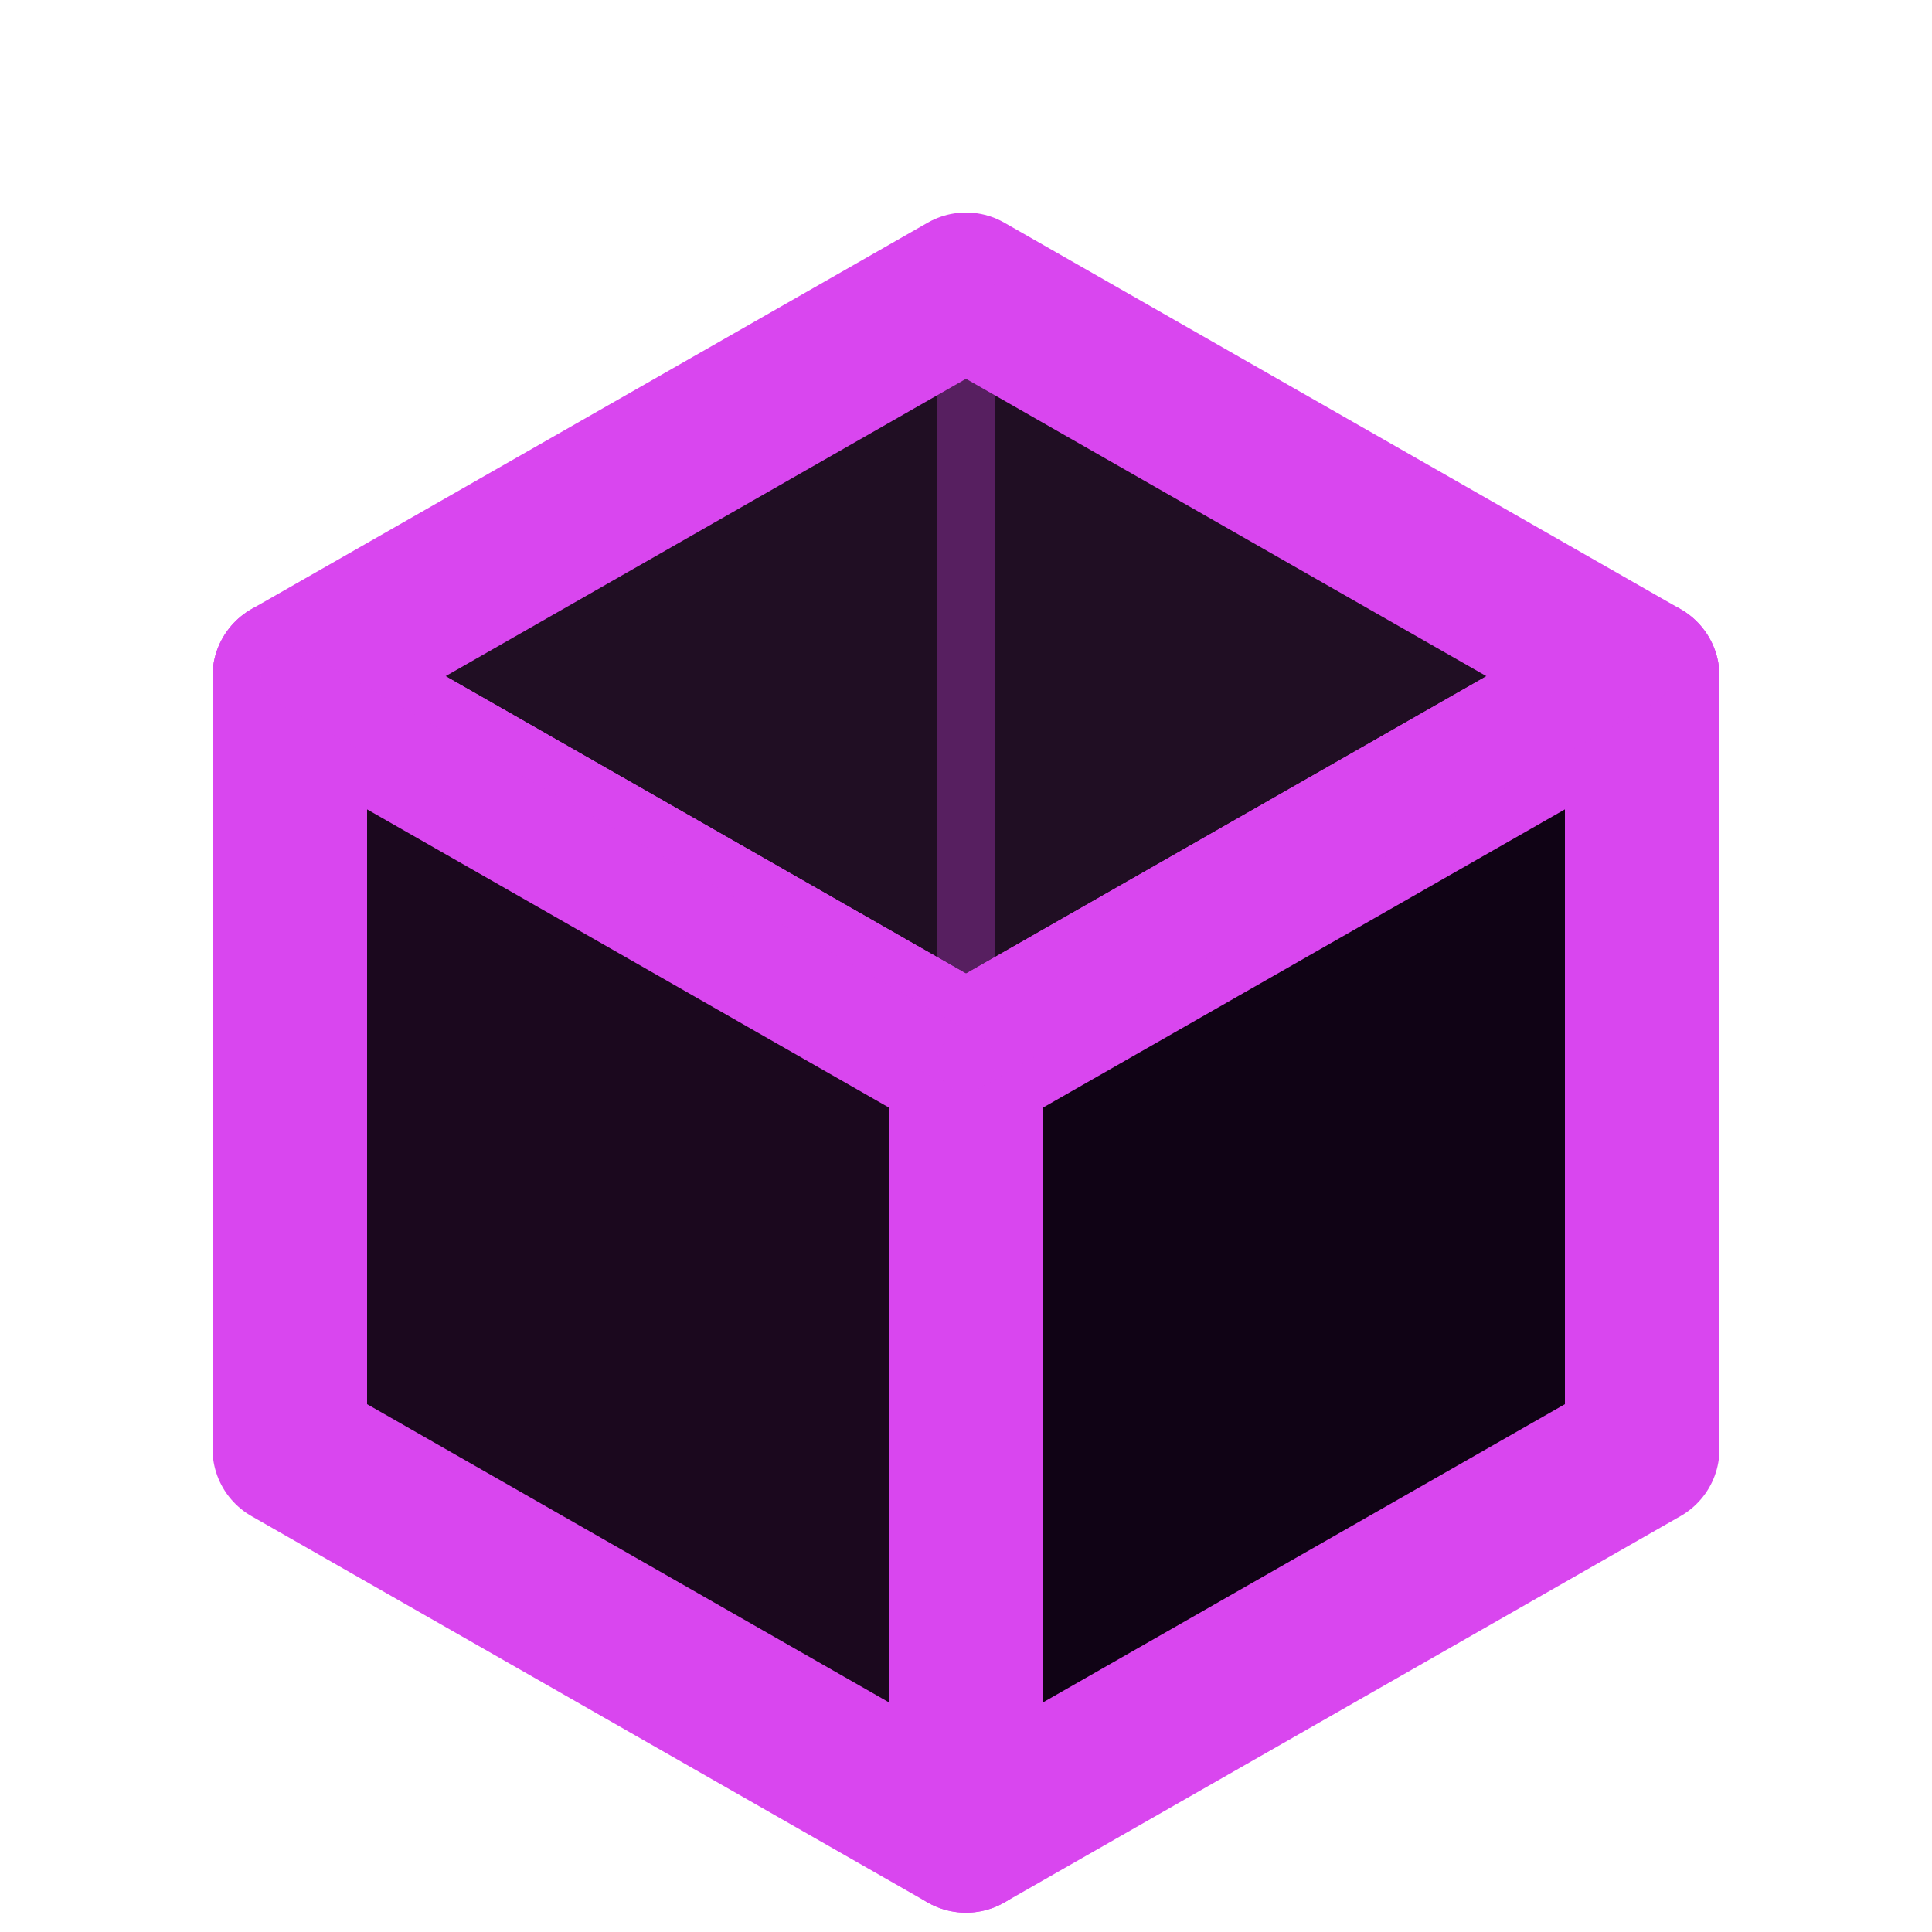
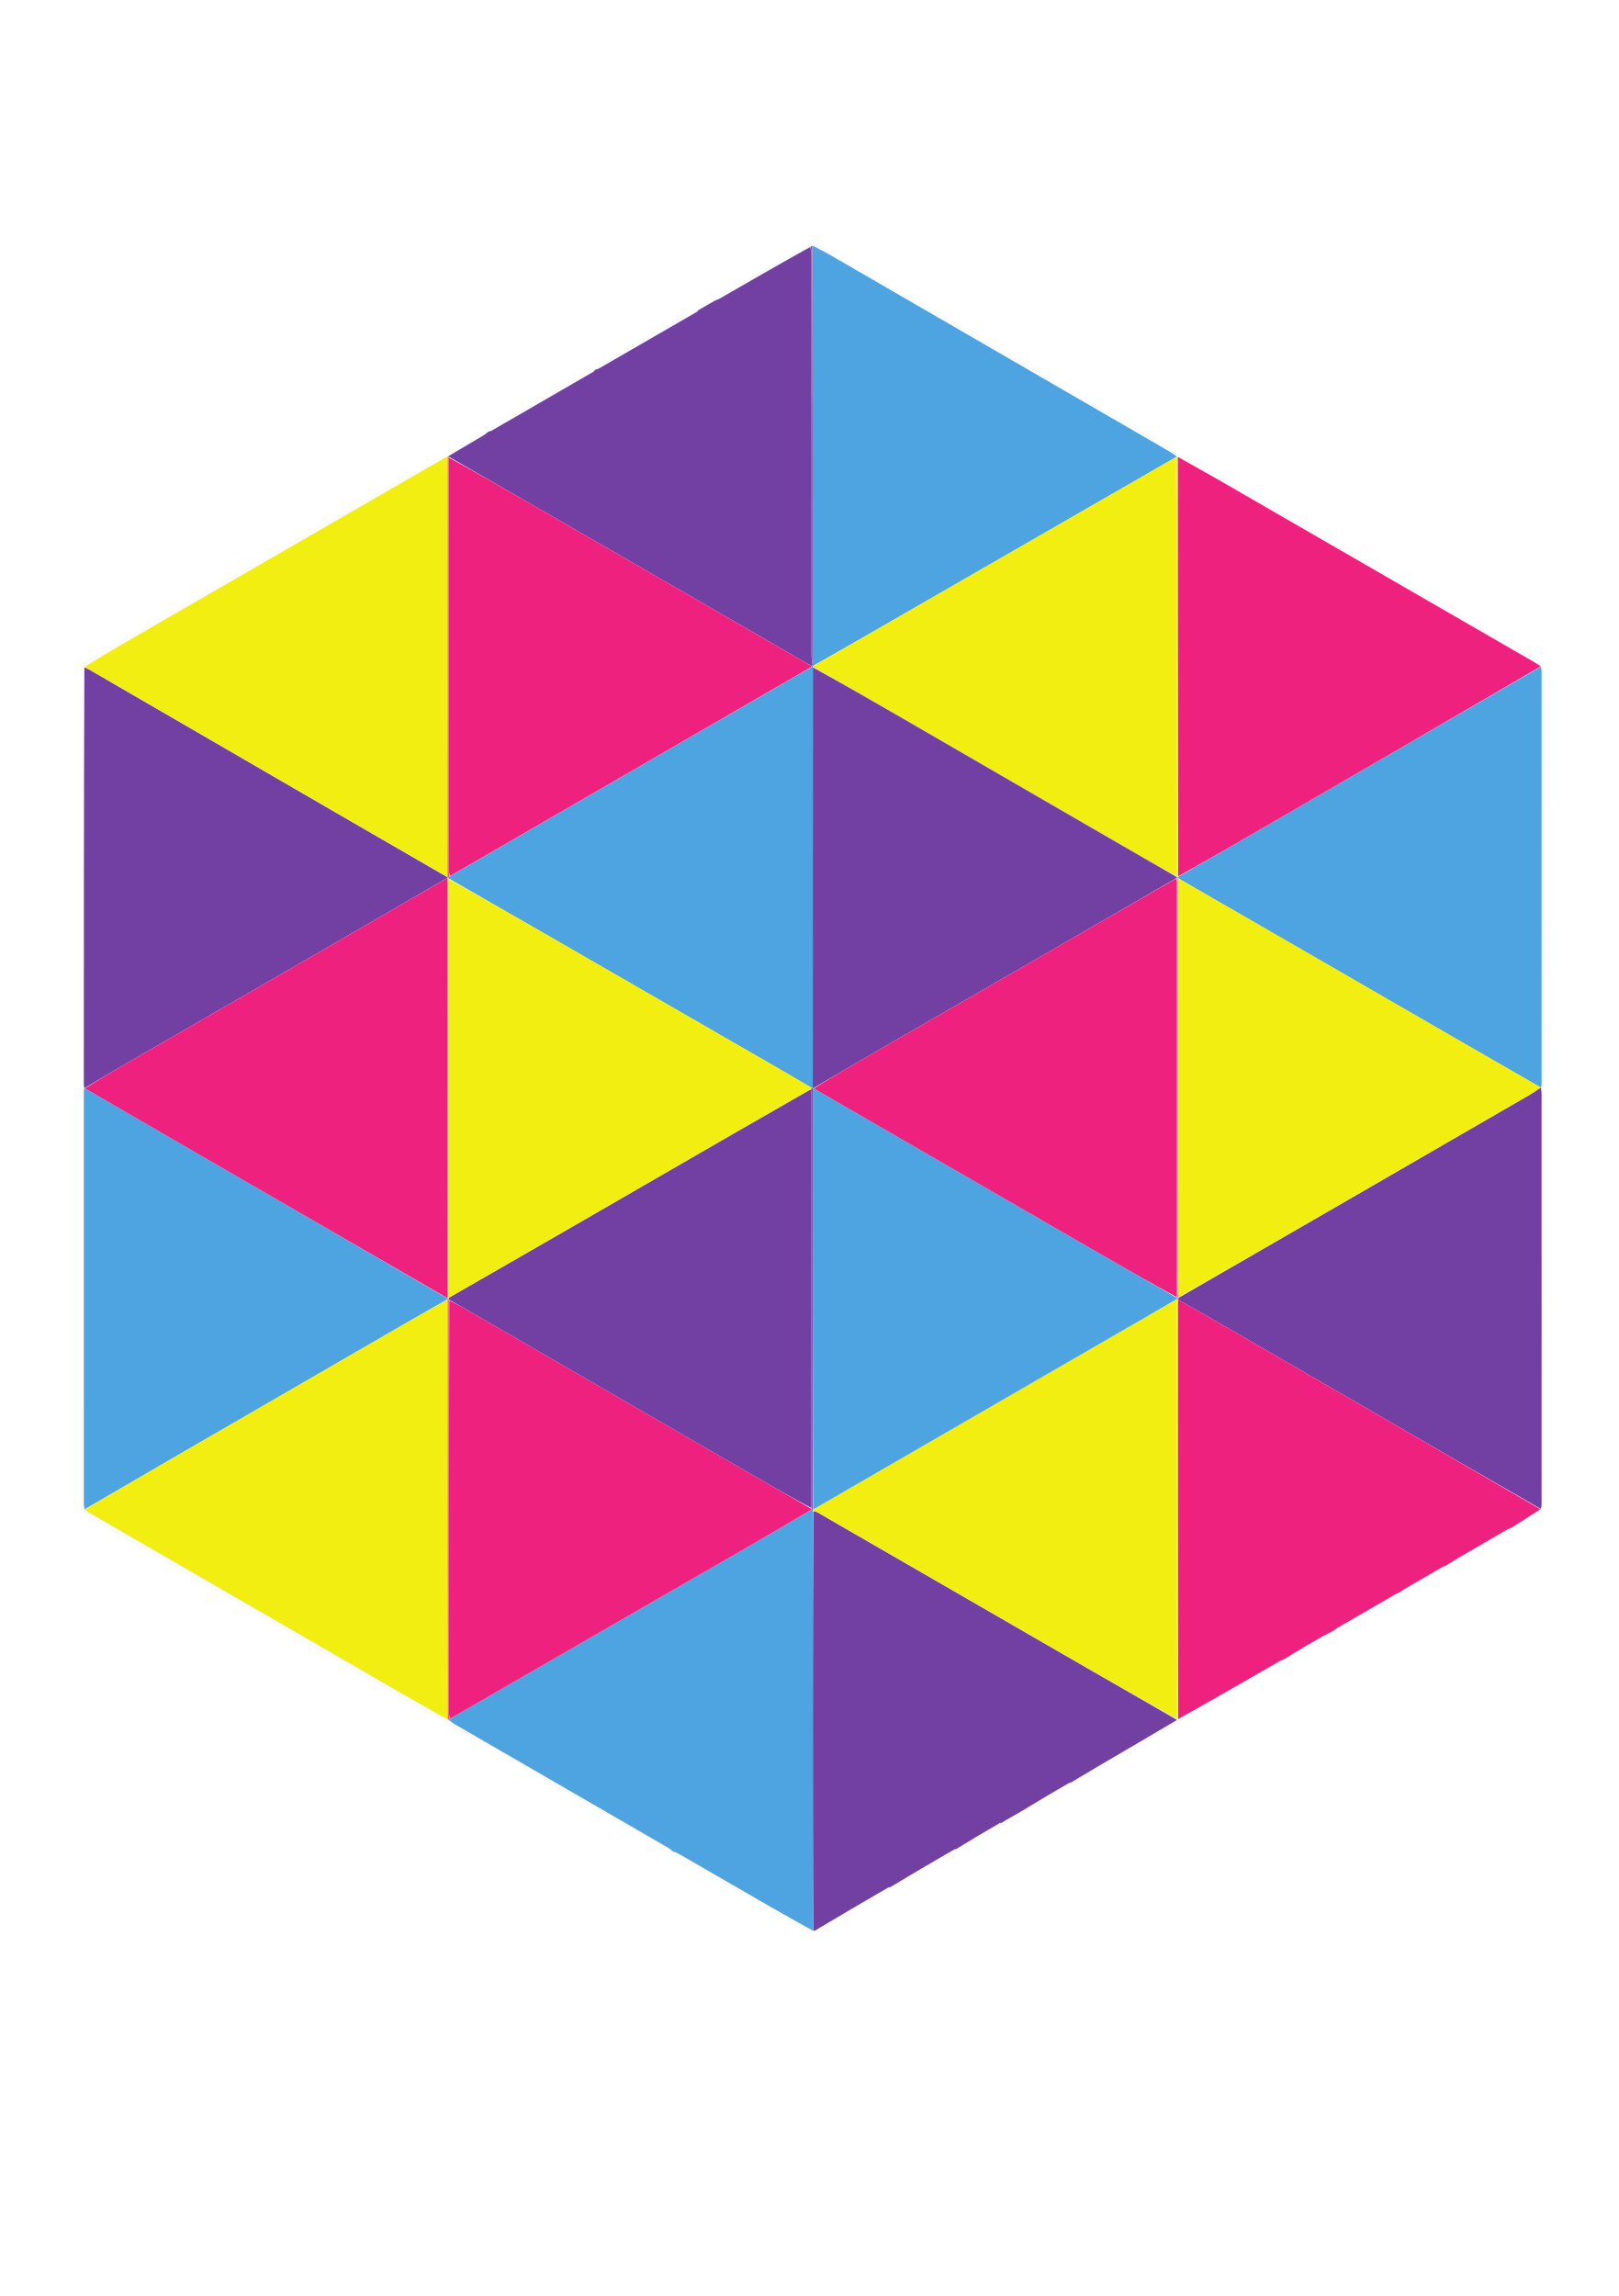
- <svg xmlns="http://www.w3.org/2000/svg" viewBox="0 0 100 100" fill="none">
-   <path d="M50 15 L85 35 L50 55 L15 35 Z" fill="#200e23" stroke="#d946ef" stroke-width="8" stroke-linejoin="round" />
-   <path d="M15 35 L15 75 L50 95 L50 55 Z" fill="#1b081e" stroke="#d946ef" stroke-width="8" stroke-linejoin="round" />
-   <path d="M85 35 L85 75 L50 95 L50 55 Z" fill="#100315" stroke="#d946ef" stroke-width="8" stroke-linejoin="round" />
-   <path d="M50 15 L50 55" stroke="#d946ef" stroke-width="3" stroke-linecap="round" opacity="0.3" />
-   <path d="M15 35 L50 55" stroke="#d946ef" stroke-width="3" stroke-linecap="round" opacity="0.3" />
-   <path d="M85 35 L50 55" stroke="#d946ef" stroke-width="3" stroke-linecap="round" opacity="0.3" />
+ <svg xmlns="http://www.w3.org/2000/svg" version="1.1" id="Layer_1" x="0px" y="0px" width="100%" viewBox="0 0 1410 2000" enable-background="new 0 0 1410 2000" xml:space="preserve">
+   <style>
+   @keyframes internalPulse1 {
+     0% { opacity: 0.85; transform: scale(0.99); transform-origin: center; }
+     100% { opacity: 1; transform: scale(1); transform-origin: center; }
+   }
+   @keyframes internalPulse2 {
+     0% { opacity: 0.9; }
+     100% { opacity: 1; }
+   }
+   .pulse-1 { animation: internalPulse1 3s ease-in-out infinite alternate; }
+   .pulse-2 { animation: internalPulse2 4s ease-in-out infinite alternate-reverse; }
+   .pulse-3 { animation: internalPulse1 5s ease-in-out infinite alternate; }
+   .pulse-4 { animation: internalPulse2 6s ease-in-out infinite alternate-reverse; }
+ </style>
+   <path fill="#FCFBFB" opacity="1" stroke="none" d=" M585.919,1613.079   C583.651,1612.382 581.138,1612.098 579.153,1610.922   C563.354,1601.553 547.741,1591.868 531.893,1582.582   C521.836,1576.69 511.371,1571.494 501.273,1565.668   C482.56,1554.871 464.04,1543.739 445.328,1532.94   C431.061,1524.706 416.615,1516.782 402.259,1508.701   C388.309,1500.849 374.411,1492.903 360.421,1485.124   C346.409,1477.334 332.24,1469.824 318.28,1461.944   C311.129,1457.907 304.366,1453.189 297.279,1449.031   C287.459,1443.27 277.421,1437.877 267.623,1432.078   C260.095,1427.622 252.944,1422.52 245.359,1418.169   C229.285,1408.95 213.041,1400.027 196.86,1390.997   C184.886,1384.314 172.87,1377.71 160.937,1370.957   C155.919,1368.118 151.119,1364.897 146.131,1362.004   C135.591,1355.891 124.944,1349.962 114.432,1343.802   C105.807,1338.747 97.363,1333.382 88.738,1328.328   C85.312,1326.321 81.336,1325.171 78.127,1322.901   C75.667,1321.161 73.147,1318.566 72.226,1315.823   C71.011,1312.205 71.037,1308.07 71.036,1304.157   C70.989,1065.015 70.995,825.872 70.99,586.73   C70.989,579.863 73.268,575.113 80.229,571.983   C89.495,567.815 98.085,562.148 106.974,557.14   C113.337,553.555 119.74,550.041 126.075,546.41   C133.916,541.916 141.706,537.331 149.519,532.788   C156.05,528.99 162.587,525.202 169.116,521.398   C176.781,516.933 184.373,512.336 192.119,508.015   C200.759,503.196 209.681,498.87 218.218,493.88   C228.36,487.951 238.134,481.392 248.234,475.388   C256.646,470.388 265.353,465.888 273.826,460.989   C279.808,457.531 285.516,453.596 291.526,450.193   C301.294,444.661 311.261,439.483 321.042,433.975   C326.64,430.822 331.947,427.152 337.545,423.999   C348.996,417.549 360.637,411.434 372.041,404.905   C379.625,400.563 386.822,395.548 394.397,391.189   C403.527,385.935 412.866,381.043 422.144,376.051   C422.665,375.771 423.458,375.997 424.533,375.974   C424.941,375.959 424.966,375.954 425.085,376.308   C423.682,377.645 422.191,378.681 420.633,379.604   C410.695,385.495 400.743,391.361 390.605,397.258   C390.172,397.405 390.004,397.595 389.557,397.889   C388.614,398.232 388.013,398.514 387.44,398.845   C294.277,452.641 201.109,506.426 107.968,560.259   C96.336,566.982 84.854,573.964 73.179,581.285   C73.039,702.685 73.022,823.626 73.022,944.567   C73.022,945.721 73.247,946.875 73.238,948.48   C73.081,949.262 73.028,949.594 73.028,949.926   C73.02,1070.07 73.012,1190.214 73.042,1310.358   C73.042,1311.797 73.521,1313.236 73.879,1314.968   C75.351,1316.175 76.674,1317.167 78.095,1317.99   C167.467,1369.692 256.839,1421.394 346.234,1473.054   C360.751,1481.444 375.379,1489.642 390.12,1498.021   C390.285,1498.113 390.635,1498.25 390.85,1498.522   C393.332,1500.183 395.57,1501.621 397.871,1502.952   C459.492,1538.602 521.123,1574.235 582.725,1609.919   C583.988,1610.651 584.921,1611.954 585.986,1613.013   C585.964,1613.036 585.919,1613.079 585.919,1613.079  z" />
+   <path fill="#FCFBFB" opacity="1" stroke="none" d=" M621.942,261.942   C624.706,259.727 627.276,257.198 630.269,255.355   C639.166,249.876 648.194,244.607 657.236,239.367   C669.621,232.19 682.065,225.115 694.482,217.993   C697.871,216.05 701.046,213.397 704.688,212.317   C709.429,210.911 713.632,213.188 717.86,215.825   C727.086,221.577 736.797,226.546 746.186,232.047   C752.917,235.99 759.359,240.427 766.087,244.377   C776.275,250.36 786.627,256.063 796.855,261.979   C803.312,265.713 809.601,269.742 816.092,273.414   C822.483,277.029 829.116,280.219 835.499,283.849   C848.097,291.015 860.59,298.364 873.136,305.622   C882.586,311.09 892.112,316.431 901.494,322.016   C915.089,330.108 928.508,338.501 942.157,346.501   C948.655,350.309 955.637,353.286 962.178,357.029   C973.547,363.535 984.695,370.428 996.031,376.993   C1002.638,380.82 1009.505,384.197 1016.111,388.026   C1019.912,390.23 1023.135,393.646 1027.126,395.267   C1037.131,399.329 1045.628,405.9 1054.957,411.061   C1066.507,417.45 1077.622,424.619 1089.083,431.176   C1097.007,435.71 1105.326,439.556 1113.236,444.113   C1122.889,449.674 1132.257,455.727 1141.827,461.435   C1148.469,465.397 1155.281,469.072 1161.951,472.988   C1171.008,478.304 1179.943,483.831 1189.044,489.07   C1195.099,492.557 1201.43,495.564 1207.501,499.025   C1219.472,505.848 1231.345,512.842 1243.265,519.757   C1259.932,529.425 1276.552,539.175 1293.291,548.718   C1304.88,555.325 1316.694,561.538 1328.289,568.136   C1332.947,570.786 1337.504,573.726 1341.666,577.081   C1343.379,578.462 1344.81,581.265 1344.862,583.457   C1345.16,596.116 1345.067,608.786 1344.997,621.452   C1344.688,676.869 1344.261,732.285 1344.064,787.703   C1344.016,801.287 1344.876,814.873 1344.936,828.459   C1344.976,837.543 1344.016,846.632 1344.063,855.716   C1344.266,895.301 1344.999,934.885 1344.943,974.469   C1344.804,1073.051 1344.303,1171.633 1344.057,1270.215   C1344.027,1281.966 1344.46,1293.73 1345.082,1305.467   C1345.501,1313.359 1343.617,1319.277 1335.422,1322.212   C1330.391,1324.015 1325.678,1326.709 1320.414,1329.003   C1320.006,1329.003 1320.016,1329.022 1320.061,1328.675   C1327.45,1323.853 1334.795,1319.377 1342.441,1314.619   C1342.823,1312.847 1342.973,1311.357 1342.973,1309.866   C1342.984,1190.822 1342.986,1071.777 1342.957,952.732   C1342.957,950.934 1342.572,949.137 1342.602,946.902   C1342.887,945.468 1342.979,944.471 1342.979,943.473   C1342.985,824.024 1342.987,704.574 1342.962,585.124   C1342.961,583.667 1342.602,582.211 1342.202,580.472   C1340.451,579.213 1338.939,578.18 1337.358,577.266   C1246.153,524.584 1154.951,471.896 1063.722,419.254   C1051.21,412.035 1038.565,405.046 1025.807,397.851   C1025.633,397.752 1025.27,397.582 1025.045,397.333   C1022.854,395.843 1020.926,394.536 1018.916,393.371   C920.389,336.294 821.86,279.221 723.307,222.187   C718.307,219.293 713.1,216.755 707.672,213.994   C706.814,214.229 706.274,214.52 705.4,214.894   C678.978,230.062 652.897,245.16 626.782,260.198   C625.323,261.038 623.578,261.38 621.958,261.961   C621.949,261.969 621.942,261.942 621.942,261.942  z" />
+   <path class="pulse-2" fill="#FCFBFB" opacity="1" stroke="none" d=" M1120.067,1445.069   C1116.199,1447.999 1112.556,1451.302 1108.417,1453.778   C1100.091,1458.76 1091.409,1463.143 1083.03,1468.041   C1069.31,1476.06 1055.755,1484.361 1042.054,1492.413   C1031.154,1498.818 1020.198,1505.137 1009.149,1511.282   C1003.326,1514.521 997.105,1517.052 991.326,1520.359   C983.344,1524.925 975.671,1530.026 967.754,1534.711   C957.333,1540.877 946.815,1546.879 936.298,1552.88   C935.661,1553.243 934.667,1552.981 933.43,1553.011   C933.02,1553.011 933.034,1553.047 932.995,1552.689   C949.875,1542.471 966.809,1532.633 983.711,1522.742   C997.592,1514.618 1011.436,1506.432 1025.482,1498.21   C1025.667,1498.146 1025.997,1497.936 1026.343,1497.891   C1056.012,1480.9 1085.328,1463.941 1114.678,1447.038   C1116.302,1446.103 1118.195,1445.634 1119.988,1444.979   C1120.014,1445.01 1120.067,1445.069 1120.067,1445.069  z" />
+   <path fill="#FCFBFB" opacity="1" stroke="none" d=" M710.056,1682.055   C706.126,1685.724 702.448,1682.277 699.612,1680.765   C692.371,1676.903 685.894,1671.636 678.763,1667.536   C667.547,1661.089 655.947,1655.311 644.687,1648.936   C629.699,1640.45 614.846,1631.723 600.01,1622.971   C595.217,1620.143 590.662,1616.911 585.959,1613.472   C585.919,1613.079 585.964,1613.036 586.329,1612.816   C588.192,1613.302 589.75,1613.905 591.179,1614.73   C617.405,1629.874 643.59,1645.088 669.84,1660.188   C682.505,1667.474 695.287,1674.555 708.38,1681.744   C709.174,1681.856 709.602,1681.953 710.038,1682.034   C710.045,1682.019 710.056,1682.055 710.056,1682.055  z" />
+   <path class="pulse-4" fill="#FCFBFB" opacity="1" stroke="none" d=" M424.937,375.947   C427.451,373.913 429.78,371.581 432.519,369.924   C444.039,362.956 455.639,356.116 467.291,349.37   C477.896,343.23 488.618,337.291 499.266,331.225   C504.577,328.2 509.826,325.066 515.145,322.053   C515.651,321.766 516.452,321.997 517.528,321.968   C517.94,321.947 517.965,321.957 518.196,322.274   C517.924,323.019 517.472,323.536 516.91,323.862   C487.44,340.94 457.966,358.01 428.462,375.029   C427.454,375.61 426.139,375.658 424.966,375.954   C424.966,375.954 424.941,375.959 424.937,375.947  z" />
+   <path class="pulse-2" fill="#FCFBFB" opacity="1" stroke="none" d=" M517.932,321.936   C520.476,319.879 522.835,317.512 525.613,315.843   C536.072,309.563 546.667,303.511 557.211,297.372   C569.114,290.442 580.952,283.398 592.951,276.64   C597.492,274.083 602.404,272.186 607.544,269.97   C607.941,269.952 607.964,269.956 608.139,270.29   C607.941,270.953 607.609,271.355 607.187,271.6   C578.584,288.159 549.979,304.714 521.342,321.213   C520.39,321.762 519.098,321.723 517.965,321.957   C517.965,321.957 517.94,321.947 517.932,321.936  z" />
+   <path fill="#FCFBFB" opacity="1" stroke="none" d=" M776.07,1644.072   C766.696,1649.724 757.316,1655.365 747.954,1661.038   C745.731,1662.386 743.584,1663.859 741.383,1665.244   C735.008,1669.254 728.736,1673.444 722.2,1677.172   C718.648,1679.196 714.643,1680.424 710.449,1682.033   C710.056,1682.055 710.045,1682.019 709.969,1681.677   C731.22,1668.924 752.543,1656.505 773.896,1644.137   C774.443,1643.82 775.315,1644.062 776.047,1644.047   C776.058,1644.051 776.07,1644.072 776.07,1644.072  z" />
+   <path class="pulse-1" fill="#FCFBFB" opacity="1" stroke="none" d=" M833.067,1611.069   C831.614,1612.379 830.326,1613.966 828.679,1614.952   C819.755,1620.299 810.75,1625.51 801.757,1630.742   C794.139,1635.174 786.51,1639.588 778.851,1643.948   C778.345,1644.236 777.542,1644.003 776.474,1644.042   C776.07,1644.072 776.058,1644.051 775.86,1643.715   C794.204,1632.573 812.741,1621.762 831.305,1610.995   C831.729,1610.749 832.453,1611.016 833.047,1611.047   C833.057,1611.049 833.067,1611.069 833.067,1611.069  z" />
+   <path class="pulse-3" fill="#FCFBFB" opacity="1" stroke="none" d=" M1217.072,1389.078   C1215.02,1390.582 1213.068,1392.253 1210.899,1393.562   C1197.671,1401.546 1184.405,1409.466 1171.108,1417.333   C1170.205,1417.867 1168.947,1417.8 1167.294,1417.846   C1166.622,1417.545 1166.509,1417.411 1166.655,1417.081   C1183.423,1407.362 1199.933,1397.84 1216.599,1388.508   C1216.756,1388.699 1217.072,1389.078 1217.072,1389.078  z" />
+   <path class="pulse-1" fill="#FCFBFB" opacity="1" stroke="none" d=" M1317.061,1331.062   C1314.289,1333.275 1311.721,1335.829 1308.707,1337.64   C1298.334,1343.871 1287.815,1349.86 1277.311,1355.87   C1276.673,1356.235 1275.68,1355.979 1274.312,1355.864   C1273.77,1355.716 1273.473,1355.354 1273.719,1355.158   C1287.111,1347.327 1300.247,1339.675 1313.422,1332.089   C1314.474,1331.484 1315.793,1331.341 1317.006,1331.004   C1317.024,1331.023 1317.061,1331.062 1317.061,1331.062  z" />
+   <path class="pulse-3" fill="#FCFBFB" opacity="1" stroke="none" d=" M933.034,1553.028   C929.471,1555.668 926.046,1558.536 922.286,1560.865   C913.268,1566.451 904.117,1571.824 894.949,1577.164   C893.82,1577.821 892.264,1577.747 890.482,1578.025   C890.058,1578.04 890.034,1578.046 889.923,1577.692   C903.597,1569.27 917.379,1561.195 931.187,1553.166   C931.665,1552.888 932.413,1553.076 933.034,1553.047   C933.034,1553.047 933.02,1553.011 933.034,1553.028  z" />
+   <path class="pulse-1" fill="#FCFBFB" opacity="1" stroke="none" d=" M873.075,1588.076   C870.319,1590.274 867.775,1592.832 864.767,1594.604   C855.234,1600.22 845.534,1605.556 835.867,1610.944   C835.354,1611.23 834.554,1611.001 833.478,1611.04   C833.067,1611.069 833.057,1611.049 832.881,1610.71   C845.444,1602.913 858.177,1595.443 870.947,1588.036   C871.466,1587.735 872.33,1588.028 873.047,1588.047   C873.061,1588.05 873.075,1588.076 873.075,1588.076  z" />
+   <path class="pulse-2" fill="#FCFBFB" opacity="1" stroke="none" d=" M1260.065,1364.066   C1257.586,1366.057 1255.29,1368.351 1252.594,1369.984   C1244.632,1374.804 1236.529,1379.393 1228.434,1383.988   C1227.384,1384.584 1226.053,1384.683 1224.297,1384.848   C1223.633,1384.552 1223.524,1384.42 1223.676,1384.096   C1234.766,1377.608 1245.584,1371.291 1256.444,1365.05   C1257.486,1364.452 1258.797,1364.323 1260.003,1363.999   C1260.022,1364.022 1260.065,1364.066 1260.065,1364.066  z" />
+   <path fill="#FCFBFB" opacity="1" stroke="none" d=" M1163.055,1420.055   C1156.634,1424.369 1150.297,1428.816 1143.752,1432.932   C1141.014,1434.654 1137.833,1435.674 1134.306,1436.858   C1133.759,1436.703 1133.447,1436.327 1133.701,1436.133   C1139.847,1432.513 1145.691,1429.003 1151.646,1425.692   C1155.343,1423.637 1159.207,1421.883 1163.01,1420.009   C1163.024,1420.025 1163.055,1420.055 1163.055,1420.055  z" />
+   <path class="pulse-3" fill="#FCFBFB" opacity="1" stroke="none" d=" M890.062,1578.052   C886.246,1581.666 882.385,1585.2 876.455,1586.013   C876.029,1586.016 876.035,1586.046 875.975,1585.69   C880.621,1582.904 885.328,1580.475 890.034,1578.046   C890.034,1578.046 890.058,1578.04 890.062,1578.052  z" />
+   <path class="pulse-3" fill="#FCFBFB" opacity="1" stroke="none" d=" M1133.916,1436.89   C1130.455,1441.03 1126.229,1443.97 1120.465,1445.041   C1120.067,1445.069 1120.014,1445.01 1119.951,1444.624   C1124.408,1441.601 1128.927,1438.964 1133.447,1436.327   C1133.447,1436.327 1133.759,1436.703 1133.916,1436.89  z" />
+   <path class="pulse-2" fill="#FCFBFB" opacity="1" stroke="none" d=" M607.935,269.942   C612.339,267.284 616.748,264.636 621.55,261.966   C621.942,261.942 621.949,261.969 622.038,262.318   C617.406,265.097 612.685,267.526 607.964,269.956   C607.964,269.956 607.941,269.952 607.935,269.942  z" />
+   <path fill="#FCFBFB" opacity="1" stroke="none" d=" M1273.92,1355.896   C1270.657,1358.052 1267.243,1360.03 1263.426,1362.012   C1263.023,1362.018 1263.015,1362.019 1263.043,1361.67   C1266.539,1359.332 1270.006,1357.343 1273.473,1355.354   C1273.473,1355.354 1273.77,1355.716 1273.92,1355.896  z" />
+   <path fill="#FCFBFB" opacity="1" stroke="none" d=" M1223.909,1384.882   C1222.994,1385.723 1221.913,1386.367 1220.431,1387.019   C1220.029,1387.028 1220.004,1387.006 1219.994,1386.662   C1221.127,1385.642 1222.27,1384.965 1223.414,1384.288   C1223.524,1384.42 1223.633,1384.552 1223.909,1384.882  z" />
+   <path class="pulse-4" fill="#FCFBFB" opacity="1" stroke="none" d=" M1166.905,1417.88   C1165.995,1418.724 1164.915,1419.367 1163.444,1420.033   C1163.055,1420.055 1163.024,1420.025 1162.996,1419.666   C1164.11,1418.63 1165.253,1417.953 1166.396,1417.276   C1166.509,1417.411 1166.622,1417.545 1166.905,1417.88  z" />
+   <path fill="#FCFBFB" opacity="1" stroke="none" d=" M876.041,1586.033   C875.309,1586.704 874.564,1587.358 873.447,1588.044   C873.075,1588.076 873.061,1588.05 872.855,1587.694   C873.778,1586.907 874.907,1586.477 876.035,1586.046   C876.035,1586.046 876.029,1586.016 876.041,1586.033  z" />
+   <path class="pulse-3" fill="#FCFBFB" opacity="1" stroke="none" d=" M1220.041,1387.04   C1219.307,1387.705 1218.563,1388.359 1217.445,1389.045   C1217.072,1389.078 1216.756,1388.699 1216.865,1388.312   C1217.984,1387.62 1218.994,1387.313 1220.004,1387.006   C1220.004,1387.006 1220.029,1387.028 1220.041,1387.04  z" />
+   <path class="pulse-3" fill="#FCFBFB" opacity="1" stroke="none" d=" M1263.029,1362.026   C1262.296,1362.694 1261.556,1363.353 1260.44,1364.039   C1260.065,1364.066 1260.022,1364.022 1259.959,1363.645   C1260.936,1362.851 1261.975,1362.435 1263.015,1362.019   C1263.015,1362.019 1263.023,1362.018 1263.029,1362.026  z" />
+   <path class="pulse-4" fill="#FCFBFB" opacity="1" stroke="none" d=" M1320.016,1329.015   C1319.289,1329.688 1318.552,1330.349 1317.437,1331.036   C1317.061,1331.062 1317.024,1331.023 1316.978,1330.652   C1317.96,1329.861 1318.988,1329.441 1320.016,1329.022   C1320.016,1329.022 1320.006,1329.003 1320.016,1329.015  z" />
+   <path fill="#4DA4E0" opacity="1" stroke="none" d=" M708.016,1681.729   C695.287,1674.555 682.505,1667.474 669.84,1660.188   C643.59,1645.088 617.405,1629.874 591.179,1614.73   C589.75,1613.905 588.192,1613.302 586.351,1612.793   C584.921,1611.954 583.988,1610.651 582.725,1609.919   C521.123,1574.235 459.492,1538.602 397.871,1502.952   C395.57,1501.621 393.332,1500.183 391.123,1498.363   C391.467,1497.634 391.752,1497.338 392.374,1496.952   C481.161,1445.796 569.62,1394.745 658.053,1343.651   C674.451,1334.176 690.75,1324.528 707.325,1314.981   C707.555,1315.002 708.018,1315.011 708.035,1315.25   C708.052,1315.489 708.168,1315.953 708.111,1316.421   C708.041,1438.503 708.028,1560.116 708.016,1681.729  z" />
+   <path fill="#4DA4E0" opacity="1" stroke="none" d=" M73.777,1314.675   C73.521,1313.236 73.042,1311.797 73.042,1310.358   C73.012,1190.214 73.02,1070.07 73.028,949.926   C73.028,949.594 73.081,949.262 73.317,948.434   C73.525,947.938 73.687,947.852 73.97,948.092   C106.339,966.908 138.416,985.498 170.51,1004.059   C243.62,1046.34 316.739,1088.606 389.888,1131.136   C389.919,1131.567 389.917,1131.74 389.558,1131.952   C374.147,1140.68 359.081,1149.355 344.036,1158.063   C282.923,1193.436 221.809,1228.808 160.709,1264.204   C131.716,1281.001 102.754,1297.85 73.777,1314.675  z" />
+   <path class="pulse-2" fill="#723FA3" opacity="1" stroke="none" d=" M73.687,947.852   C73.687,947.852 73.525,947.938 73.446,947.983   C73.247,946.875 73.022,945.721 73.022,944.567   C73.022,823.626 73.039,702.685 73.502,581.391   C76.232,582.362 78.515,583.686 80.797,585.009   C150.292,625.317 219.777,665.643 289.287,705.925   C322.81,725.352 356.381,744.695 389.908,764.177   C389.886,764.277 389.909,764.483 389.922,764.539   C389.934,764.595 389.845,764.669 389.563,764.876   C377.475,771.91 365.668,778.735 353.863,785.563   C311.676,809.961 269.503,834.383 227.3,858.753   C187.402,881.792 147.455,904.748 107.567,927.806   C96.207,934.372 84.977,941.164 73.687,947.852  z" />
+   <path class="pulse-2" fill="#F2EE11" opacity="1" stroke="none" d=" M389.93,764.076   C356.381,744.695 322.81,725.352 289.287,705.925   C219.777,665.643 150.292,625.317 80.797,585.009   C78.515,583.686 76.232,582.362 73.626,580.932   C84.854,573.964 96.336,566.982 107.968,560.259   C201.109,506.426 294.277,452.641 387.44,398.845   C388.013,398.514 388.614,398.232 389.592,398.367   C389.989,471.761 390.004,544.716 389.997,617.67   C389.992,666.472 389.954,715.274 389.93,764.076  z" />
+   <path class="pulse-2" fill="#F2EE11" opacity="1" stroke="none" d=" M73.879,1314.968   C102.754,1297.85 131.716,1281.001 160.709,1264.204   C221.809,1228.808 282.923,1193.436 344.036,1158.063   C359.081,1149.355 374.147,1140.68 389.593,1132.425   C389.974,1254.55 389.965,1376.24 389.956,1497.929   C375.379,1489.642 360.751,1481.444 346.234,1473.054   C256.839,1421.394 167.467,1369.692 78.095,1317.99   C76.674,1317.167 75.351,1316.175 73.879,1314.968  z" />
+   <path fill="#723FA3" opacity="1" stroke="none" d=" M608.139,270.29   C612.685,267.526 617.406,265.097 622.047,262.31   C623.578,261.38 625.323,261.038 626.782,260.198   C652.897,245.16 678.978,230.062 705.735,215.179   C706.603,217.508 706.975,219.634 706.975,221.76   C707.003,338.407 706.996,455.055 707.035,571.702   C707.035,573.794 707.556,575.886 707.86,578.292   C707.857,579.027 707.828,579.446 707.59,579.901   C707.382,579.935 706.963,579.997 706.649,579.856   C705.167,579.076 703.986,578.461 702.833,577.795   C662.062,554.261 621.293,530.722 580.525,507.183   C540.189,483.895 499.868,460.58 459.512,437.326   C436.744,424.207 413.919,411.187 391.05,397.896   C390.982,397.669 390.796,397.235 390.796,397.235   C400.743,391.361 410.695,385.495 420.633,379.604   C422.191,378.681 423.682,377.645 425.085,376.308   C426.139,375.658 427.454,375.61 428.462,375.029   C457.966,358.01 487.44,340.94 516.91,323.862   C517.472,323.536 517.924,323.019 518.196,322.274   C519.098,321.723 520.39,321.762 521.342,321.213   C549.979,304.714 578.584,288.159 607.187,271.6   C607.609,271.355 607.941,270.953 608.139,270.29  z" />
+   <path fill="#F0587F" opacity="1" stroke="none" d=" M390.12,1498.021   C389.965,1376.24 389.974,1254.55 389.949,1132.387   C389.917,1131.74 389.919,1131.567 389.93,1131.147   C389.937,1130.899 390.003,1130.951 390.209,1130.971   C390.415,1130.991 390.817,1131.088 390.879,1131.349   C391.001,1131.78 391.06,1131.949 391.083,1132.578   C391.032,1252.817 391.012,1372.597 391.043,1492.377   C391.043,1493.932 391.691,1495.487 392.037,1497.042   C391.752,1497.338 391.467,1497.634 390.909,1498.09   C390.635,1498.25 390.285,1498.113 390.12,1498.021  z" />
+   <path fill="#F0587F" opacity="1" stroke="none" d=" M390.605,397.258   C390.796,397.235 390.982,397.669 391.009,398.351   C391.024,518.81 391.008,638.588 391.043,758.365   C391.043,759.921 391.686,761.478 391.828,763.291   C391.055,763.86 390.482,764.172 389.909,764.483   C389.909,764.483 389.886,764.277 389.908,764.177   C389.954,715.274 389.992,666.472 389.997,617.67   C390.004,544.716 389.989,471.761 389.948,398.33   C390.004,397.595 390.172,397.405 390.605,397.258  z" />
+   <path class="pulse-2" fill="#4DA4E0" opacity="1" stroke="none" d=" M1342.41,580.754   C1342.602,582.211 1342.961,583.667 1342.962,585.124   C1342.987,704.574 1342.985,824.024 1342.979,943.473   C1342.979,944.471 1342.887,945.468 1342.603,946.888   C1342.368,947.31 1342.344,947.325 1341.99,947.17   C1318.22,933.52 1294.795,920.041 1271.39,906.528   C1232.034,883.806 1192.693,861.06 1153.343,838.329   C1130.35,825.047 1107.36,811.759 1084.351,798.505   C1064.947,787.328 1045.518,776.195 1026.04,764.778   C1025.987,764.333 1025.994,764.152 1026.028,763.995   C1026.056,764.019 1026.103,763.964 1026.428,763.86   C1055.496,747.083 1084.236,730.404 1112.985,713.738   C1189.458,669.407 1265.934,625.081 1342.41,580.754  z" />
+   <path fill="#723FA3" opacity="1" stroke="none" d=" M1342.344,947.325   C1342.344,947.325 1342.368,947.31 1342.367,947.325   C1342.572,949.137 1342.957,950.934 1342.957,952.732   C1342.986,1071.777 1342.984,1190.822 1342.973,1309.866   C1342.973,1311.357 1342.823,1312.847 1342.206,1314.371   C1295.596,1287.691 1249.531,1260.966 1203.449,1234.268   C1160.968,1209.657 1118.484,1185.05 1075.972,1160.491   C1059.416,1150.927 1042.781,1141.5 1026.131,1132.009   C1026.08,1132.008 1025.979,1132.026 1026.091,1131.794   C1026.481,1131.139 1026.76,1130.717 1027.363,1130.145   C1078.743,1100.474 1129.799,1070.952 1180.854,1041.428   C1231.499,1012.142 1282.148,982.865 1332.772,953.545   C1336.061,951.641 1339.158,949.406 1342.344,947.325  z" />
+   <path class="pulse-2" fill="#4DA4E0" opacity="1" stroke="none" d=" M707.798,579.866   C707.828,579.446 707.857,579.027 707.922,577.83   C707.967,456.052 707.979,335.052 707.99,214.051   C713.1,216.755 718.307,219.293 723.307,222.187   C821.86,279.221 920.389,336.294 1018.916,393.371   C1020.926,394.536 1022.854,395.843 1024.919,397.431   C1025.018,397.777 1024.928,398.077 1024.595,398.135   C968.42,430.396 912.579,462.602 856.736,494.803   C827.508,511.656 798.284,528.516 769.042,545.343   C748.762,557.013 728.452,568.634 708.083,580.16   C708.009,580.043 707.798,579.866 707.798,579.866  z" />
+   <path class="pulse-4" fill="#EE217F" opacity="1" stroke="none" d=" M1026.183,1132.011   C1042.781,1141.5 1059.416,1150.927 1075.972,1160.491   C1118.484,1185.05 1160.968,1209.657 1203.449,1234.268   C1249.531,1260.966 1295.596,1287.691 1341.904,1314.653   C1334.795,1319.377 1327.45,1323.853 1320.061,1328.675   C1318.988,1329.441 1317.96,1329.861 1316.96,1330.632   C1315.793,1331.341 1314.474,1331.484 1313.422,1332.089   C1300.247,1339.675 1287.111,1347.327 1273.719,1355.158   C1270.006,1357.343 1266.539,1359.332 1263.043,1361.67   C1261.975,1362.435 1260.936,1362.851 1259.939,1363.622   C1258.797,1364.323 1257.486,1364.452 1256.444,1365.05   C1245.584,1371.291 1234.766,1377.608 1223.676,1384.096   C1222.27,1384.965 1221.127,1385.642 1219.994,1386.662   C1218.994,1387.313 1217.984,1387.62 1216.708,1388.122   C1199.933,1397.84 1183.423,1407.362 1166.655,1417.081   C1165.253,1417.953 1164.11,1418.63 1162.981,1419.65   C1159.207,1421.883 1155.343,1423.637 1151.646,1425.692   C1145.691,1429.003 1139.847,1432.513 1133.701,1436.133   C1128.927,1438.964 1124.408,1441.601 1119.925,1444.593   C1118.195,1445.634 1116.302,1446.103 1114.678,1447.038   C1085.328,1463.941 1056.012,1480.9 1026.348,1497.429   C1026.005,1376.838 1026.002,1256.666 1026.008,1136.493   C1026.008,1134.999 1026.122,1133.505 1026.183,1132.011  z" />
+   <path class="pulse-4" fill="#EE217F" opacity="1" stroke="none" d=" M1342.202,580.472   C1265.934,625.081 1189.458,669.407 1112.985,713.738   C1084.236,730.404 1055.496,747.083 1026.392,763.398   C1026.015,641.344 1025.998,519.647 1025.981,397.951   C1038.565,405.046 1051.21,412.035 1063.722,419.254   C1154.951,471.896 1246.153,524.584 1337.358,577.266   C1338.939,578.18 1340.451,579.213 1342.202,580.472  z" />
+   <path class="pulse-1" fill="#F5DE4F" opacity="1" stroke="none" d=" M1025.807,397.851   C1025.998,519.647 1026.015,641.344 1026.067,763.502   C1026.103,763.964 1026.056,764.019 1025.785,764.024   C1025.515,764.029 1025.032,764.111 1024.777,764.003   C1024.284,763.625 1024.045,763.356 1024.145,762.819   C1024.655,760.586 1024.977,758.621 1024.978,756.655   C1025.005,693.063 1025.009,629.471 1024.997,565.879   C1024.987,509.945 1024.952,454.011 1024.928,398.077   C1024.928,398.077 1025.018,397.777 1025.144,397.68   C1025.27,397.582 1025.633,397.752 1025.807,397.851  z" />
+   <path class="pulse-4" fill="#7A57AF" opacity="1" stroke="none" d=" M707.672,213.994   C707.979,335.052 707.967,456.052 707.895,577.515   C707.556,575.886 707.035,573.794 707.035,571.702   C706.996,455.055 707.003,338.407 706.975,221.76   C706.975,219.634 706.603,217.508 706.069,215.096   C706.274,214.52 706.814,214.229 707.672,213.994  z" />
+   <path class="pulse-3" fill="#723FA3" opacity="1" stroke="none" d=" M708.38,1681.744   C708.028,1560.116 708.041,1438.503 708.468,1316.41   C710.078,1316.47 711.33,1316.911 712.461,1317.563   C789.314,1361.926 866.148,1406.323 943.007,1450.676   C969.915,1466.203 996.883,1481.626 1024,1497.366   C1024.55,1497.848 1024.924,1498.061 1025.297,1498.273   C1011.436,1506.432 997.592,1514.618 983.711,1522.742   C966.809,1532.633 949.875,1542.471 932.995,1552.689   C932.413,1553.076 931.665,1552.888 931.187,1553.166   C917.379,1561.195 903.597,1569.27 889.923,1577.692   C885.328,1580.475 880.621,1582.904 875.975,1585.69   C874.907,1586.477 873.778,1586.907 872.841,1587.691   C872.33,1588.028 871.466,1587.735 870.947,1588.036   C858.177,1595.443 845.444,1602.913 832.87,1610.708   C832.453,1611.016 831.729,1610.749 831.305,1610.995   C812.741,1621.762 794.204,1632.573 775.849,1643.712   C775.315,1644.062 774.443,1643.82 773.896,1644.137   C752.543,1656.505 731.22,1668.924 709.962,1681.693   C709.602,1681.953 709.174,1681.856 708.38,1681.744  z" />
+   <path fill="#F5DE4F" opacity="1" stroke="none" d=" M1025.482,1498.21   C1024.924,1498.061 1024.55,1497.848 1024.337,1497.094   C1024.665,1495.251 1024.979,1493.949 1024.979,1492.646   C1024.988,1372.489 1024.973,1252.332 1025.21,1132.107   C1025.633,1132.034 1025.806,1132.03 1025.979,1132.026   C1025.979,1132.026 1026.08,1132.008 1026.131,1132.009   C1026.122,1133.505 1026.008,1134.999 1026.008,1136.493   C1026.002,1256.666 1026.005,1376.838 1026.002,1497.473   C1025.997,1497.936 1025.667,1498.146 1025.482,1498.21  z" />
+   <path class="pulse-1" fill="#F2EE11" opacity="1" stroke="none" d=" M1024.96,1132.176   C1024.973,1252.332 1024.988,1372.489 1024.979,1492.646   C1024.979,1493.949 1024.665,1495.251 1024.16,1496.825   C996.883,1481.626 969.915,1466.203 943.007,1450.676   C866.148,1406.323 789.314,1361.926 712.461,1317.563   C711.33,1316.911 710.078,1316.47 708.525,1315.942   C708.168,1315.953 708.052,1315.489 708.026,1315.245   C708,1315.001 708.011,1315.017 708.335,1314.896   C745.313,1293.54 781.958,1272.288 818.624,1251.071   C868.102,1222.442 917.587,1193.824 967.087,1165.233   C986.378,1154.091 1005.717,1143.034 1024.974,1131.984   C1024.913,1132.031 1024.96,1132.176 1024.96,1132.176  z" />
+   <path class="pulse-2" fill="#EE217F" opacity="1" stroke="none" d=" M392.374,1496.952   C391.691,1495.487 391.043,1493.932 391.043,1492.377   C391.012,1372.597 391.032,1252.817 391.398,1132.677   C399.676,1136.885 407.611,1141.441 415.531,1146.022   C456.859,1169.929 498.181,1193.849 539.511,1217.753   C581.274,1241.907 623.03,1266.071 664.818,1290.181   C678.782,1298.238 692.834,1306.144 706.896,1314.332   C706.946,1314.546 707.094,1314.959 707.094,1314.959   C690.75,1324.528 674.451,1334.176 658.053,1343.651   C569.62,1394.745 481.161,1445.796 392.374,1496.952  z" />
+   <path class="pulse-3" fill="#7A57AF" opacity="1" stroke="none" d=" M707.325,1314.981   C707.094,1314.959 706.946,1314.546 706.951,1313.856   C706.97,1193.19 706.988,1073.214 706.96,953.237   C706.96,951.836 706.36,950.435 706.181,948.808   C706.611,948.386 706.899,948.19 707.394,947.963   C707.6,947.932 708.016,947.897 708.029,947.921   C708.042,947.944 708.049,947.996 708.031,948.465   C708.012,1070.962 708.012,1192.989 708.011,1315.017   C708.011,1315.017 708,1315.001 708.009,1315.006   C708.018,1315.011 707.555,1315.002 707.325,1314.981  z" />
+   <path fill="#EE217F" opacity="1" stroke="none" d=" M73.97,948.092   C84.977,941.164 96.207,934.372 107.567,927.806   C147.455,904.748 187.402,881.792 227.3,858.753   C269.503,834.383 311.676,809.961 353.863,785.563   C365.668,778.735 377.475,771.91 389.623,764.933   C389.965,764.782 390.04,764.927 390.024,765.399   C390.006,887.565 390.005,1009.258 390.003,1130.951   C390.003,1130.951 389.937,1130.899 389.895,1130.889   C316.739,1088.606 243.62,1046.34 170.51,1004.059   C138.416,985.498 106.339,966.908 73.97,948.092  z" />
+   <path fill="#4DA4E0" opacity="1" stroke="none" d=" M708.016,947.897   C708.016,947.897 707.6,947.932 707.239,947.642   C696.281,941.217 685.694,935.068 675.088,928.95   C608.671,890.643 542.26,852.326 475.826,814.049   C447.935,797.979 419.99,781.999 391.892,765.73   C391.157,765.296 390.598,765.112 390.04,764.927   C390.04,764.927 389.965,764.782 389.905,764.725   C389.845,764.669 389.934,764.595 389.922,764.539   C390.482,764.172 391.055,763.86 392.166,763.205   C497.509,702.173 602.313,641.484 707.392,580.829   C707.852,580.847 708.036,580.831 708.21,580.828   C708.201,580.842 708.222,580.86 708.142,581.334   C708.046,703.837 708.031,825.867 708.016,947.897  z" />
+   <path fill="#EE217F" opacity="1" stroke="none" d=" M707.117,580.794   C602.313,641.484 497.509,702.173 392.366,762.948   C391.686,761.478 391.043,759.921 391.043,758.365   C391.008,638.588 391.024,518.81 391.078,398.577   C413.919,411.187 436.744,424.207 459.512,437.326   C499.868,460.58 540.189,483.895 580.525,507.183   C621.293,530.722 662.062,554.261 702.833,577.795   C703.986,578.461 705.167,579.076 706.679,580.057   C707.022,580.399 707.117,580.794 707.117,580.794  z" />
+   <path class="pulse-1" fill="#7A57AF" opacity="1" stroke="none" d=" M707.392,580.829   C707.117,580.794 707.022,580.399 706.993,580.198   C706.963,579.997 707.382,579.935 707.59,579.901   C707.798,579.866 708.009,580.043 708.127,580.291   C708.245,580.539 708.22,580.815 708.22,580.815   C708.036,580.831 707.852,580.847 707.392,580.829  z" />
+   <path class="pulse-3" fill="#723FA3" opacity="1" stroke="none" d=" M706.04,949.033   C706.36,950.435 706.96,951.836 706.96,953.237   C706.988,1073.214 706.97,1193.19 706.9,1313.643   C692.834,1306.144 678.782,1298.238 664.818,1290.181   C623.03,1266.071 581.274,1241.907 539.511,1217.753   C498.181,1193.849 456.859,1169.929 415.531,1146.022   C407.611,1141.441 399.676,1136.885 391.434,1132.217   C391.06,1131.949 391.001,1131.78 391.01,1131.149   C391.08,1130.688 391.192,1130.226 391.531,1130.151   C424.974,1111 458.091,1091.946 491.181,1072.845   C539.298,1045.068 587.38,1017.231 635.507,989.472   C658.983,975.932 682.527,962.509 706.04,949.033  z" />
+   <path fill="#F4EC30" opacity="1" stroke="none" d=" M391.192,1130.226   C391.192,1130.226 391.08,1130.688 390.948,1130.888   C390.817,1131.088 390.415,1130.991 390.209,1130.971   C390.005,1009.258 390.006,887.565 390.024,765.399   C390.598,765.112 391.157,765.296 391.582,766.016   C391.3,768.358 391.019,770.164 391.019,771.97   C390.998,889.56 390.999,1007.15 391.008,1124.74   C391.008,1126.569 391.128,1128.398 391.192,1130.226  z" />
+   <path class="pulse-4" fill="#F2EE11" opacity="1" stroke="none" d=" M1341.99,947.17   C1339.158,949.406 1336.061,951.641 1332.772,953.545   C1282.148,982.865 1231.499,1012.142 1180.854,1041.428   C1129.799,1070.952 1078.743,1100.474 1027.037,1129.845   C1026.258,1127.546 1026.016,1125.399 1026.016,1123.252   C1025.998,1006.013 1026,888.773 1026.004,771.534   C1026.004,769.37 1026.067,767.206 1026.1,765.042   C1045.518,776.195 1064.947,787.328 1084.351,798.505   C1107.36,811.759 1130.35,825.047 1153.343,838.329   C1192.693,861.06 1232.034,883.806 1271.39,906.528   C1294.795,920.041 1318.22,933.52 1341.99,947.17  z" />
+   <path fill="#F39179" opacity="1" stroke="none" d=" M1026.04,764.778   C1026.067,767.206 1026.004,769.37 1026.004,771.534   C1026,888.773 1025.998,1006.013 1026.016,1123.252   C1026.016,1125.399 1026.258,1127.546 1026.713,1129.993   C1026.76,1130.717 1026.481,1131.139 1026.091,1131.794   C1025.806,1132.03 1025.633,1132.034 1025.21,1132.107   C1024.96,1132.176 1024.913,1132.031 1024.967,1131.698   C1024.918,1130.998 1024.817,1130.63 1024.819,1129.785   C1024.949,1128.309 1024.997,1127.311 1024.997,1126.313   C1025,1007.44 1025.001,888.568 1024.991,769.695   C1024.991,768.202 1024.852,766.708 1024.863,764.943   C1024.975,764.485 1025.004,764.298 1025.032,764.111   C1025.032,764.111 1025.515,764.029 1025.758,764   C1025.994,764.152 1025.987,764.333 1026.04,764.778  z" />
+   <path class="pulse-4" fill="#F2EE11" opacity="1" stroke="none" d=" M708.21,580.828   C708.22,580.815 708.245,580.539 708.201,580.408   C728.452,568.634 748.762,557.013 769.042,545.343   C798.284,528.516 827.508,511.656 856.736,494.803   C912.579,462.602 968.42,430.396 1024.595,398.135   C1024.952,454.011 1024.987,509.945 1024.997,565.879   C1025.009,629.471 1025.005,693.063 1024.978,756.655   C1024.977,758.621 1024.655,760.586 1023.814,762.736   C1006.206,753.123 989.263,743.332 972.329,733.525   C908.337,696.464 844.361,659.376 780.353,622.343   C756.346,608.452 732.268,594.684 708.222,580.86   C708.222,580.86 708.201,580.842 708.21,580.828  z" />
+   <path class="pulse-4" fill="#723FA3" opacity="1" stroke="none" d=" M708.142,581.334   C732.268,594.684 756.346,608.452 780.353,622.343   C844.361,659.376 908.337,696.464 972.329,733.525   C989.263,743.332 1006.206,753.123 1023.476,763.003   C1024.045,763.356 1024.284,763.625 1024.777,764.003   C1025.004,764.298 1024.975,764.485 1024.567,765.049   C1000.111,779.308 976.031,793.183 951.959,807.071   C882.765,846.99 813.566,886.9 744.391,926.851   C732.445,933.75 720.609,940.838 708.554,947.881   C708.387,947.923 708.049,947.996 708.049,947.996   C708.049,947.996 708.042,947.944 708.029,947.921   C708.031,825.867 708.046,703.837 708.142,581.334  z" />
+   <path class="pulse-1" fill="#4DA4E0" opacity="1" stroke="none" d=" M708.031,948.465   C708.049,947.996 708.387,947.923 708.85,948.108   C710.589,949.075 711.846,949.885 713.141,950.633   C796.367,998.709 879.586,1046.796 962.831,1094.839   C983.417,1106.72 1004.085,1118.458 1024.715,1130.262   C1024.817,1130.63 1024.918,1130.998 1025.027,1131.652   C1005.717,1143.034 986.378,1154.091 967.087,1165.233   C917.587,1193.824 868.102,1222.442 818.624,1251.071   C781.958,1272.288 745.313,1293.54 708.335,1314.896   C708.012,1192.989 708.012,1070.962 708.031,948.465  z" />
+   <path class="pulse-4" fill="#F2EE11" opacity="1" stroke="none" d=" M391.531,1130.151   C391.128,1128.398 391.008,1126.569 391.008,1124.74   C390.999,1007.15 390.998,889.56 391.019,771.97   C391.019,770.164 391.3,768.358 391.76,766.265   C419.99,781.999 447.935,797.979 475.826,814.049   C542.26,852.326 608.671,890.643 675.088,928.95   C685.694,935.068 696.281,941.217 707.033,947.672   C706.899,948.19 706.611,948.386 706.181,948.808   C682.527,962.509 658.983,975.932 635.507,989.472   C587.38,1017.231 539.298,1045.068 491.181,1072.845   C458.091,1091.946 424.974,1111 391.531,1130.151  z" />
+   <path class="pulse-1" fill="#EE217F" opacity="1" stroke="none" d=" M1024.819,1129.785   C1004.085,1118.458 983.417,1106.72 962.831,1094.839   C879.586,1046.796 796.367,998.709 713.141,950.633   C711.846,949.885 710.589,949.075 709.018,948.066   C720.609,940.838 732.445,933.75 744.391,926.851   C813.566,886.9 882.765,846.99 951.959,807.071   C976.031,793.183 1000.111,779.308 1024.483,765.32   C1024.852,766.708 1024.991,768.202 1024.991,769.695   C1025.001,888.568 1025,1007.44 1024.997,1126.313   C1024.997,1127.311 1024.949,1128.309 1024.819,1129.785  z" />
</svg>
